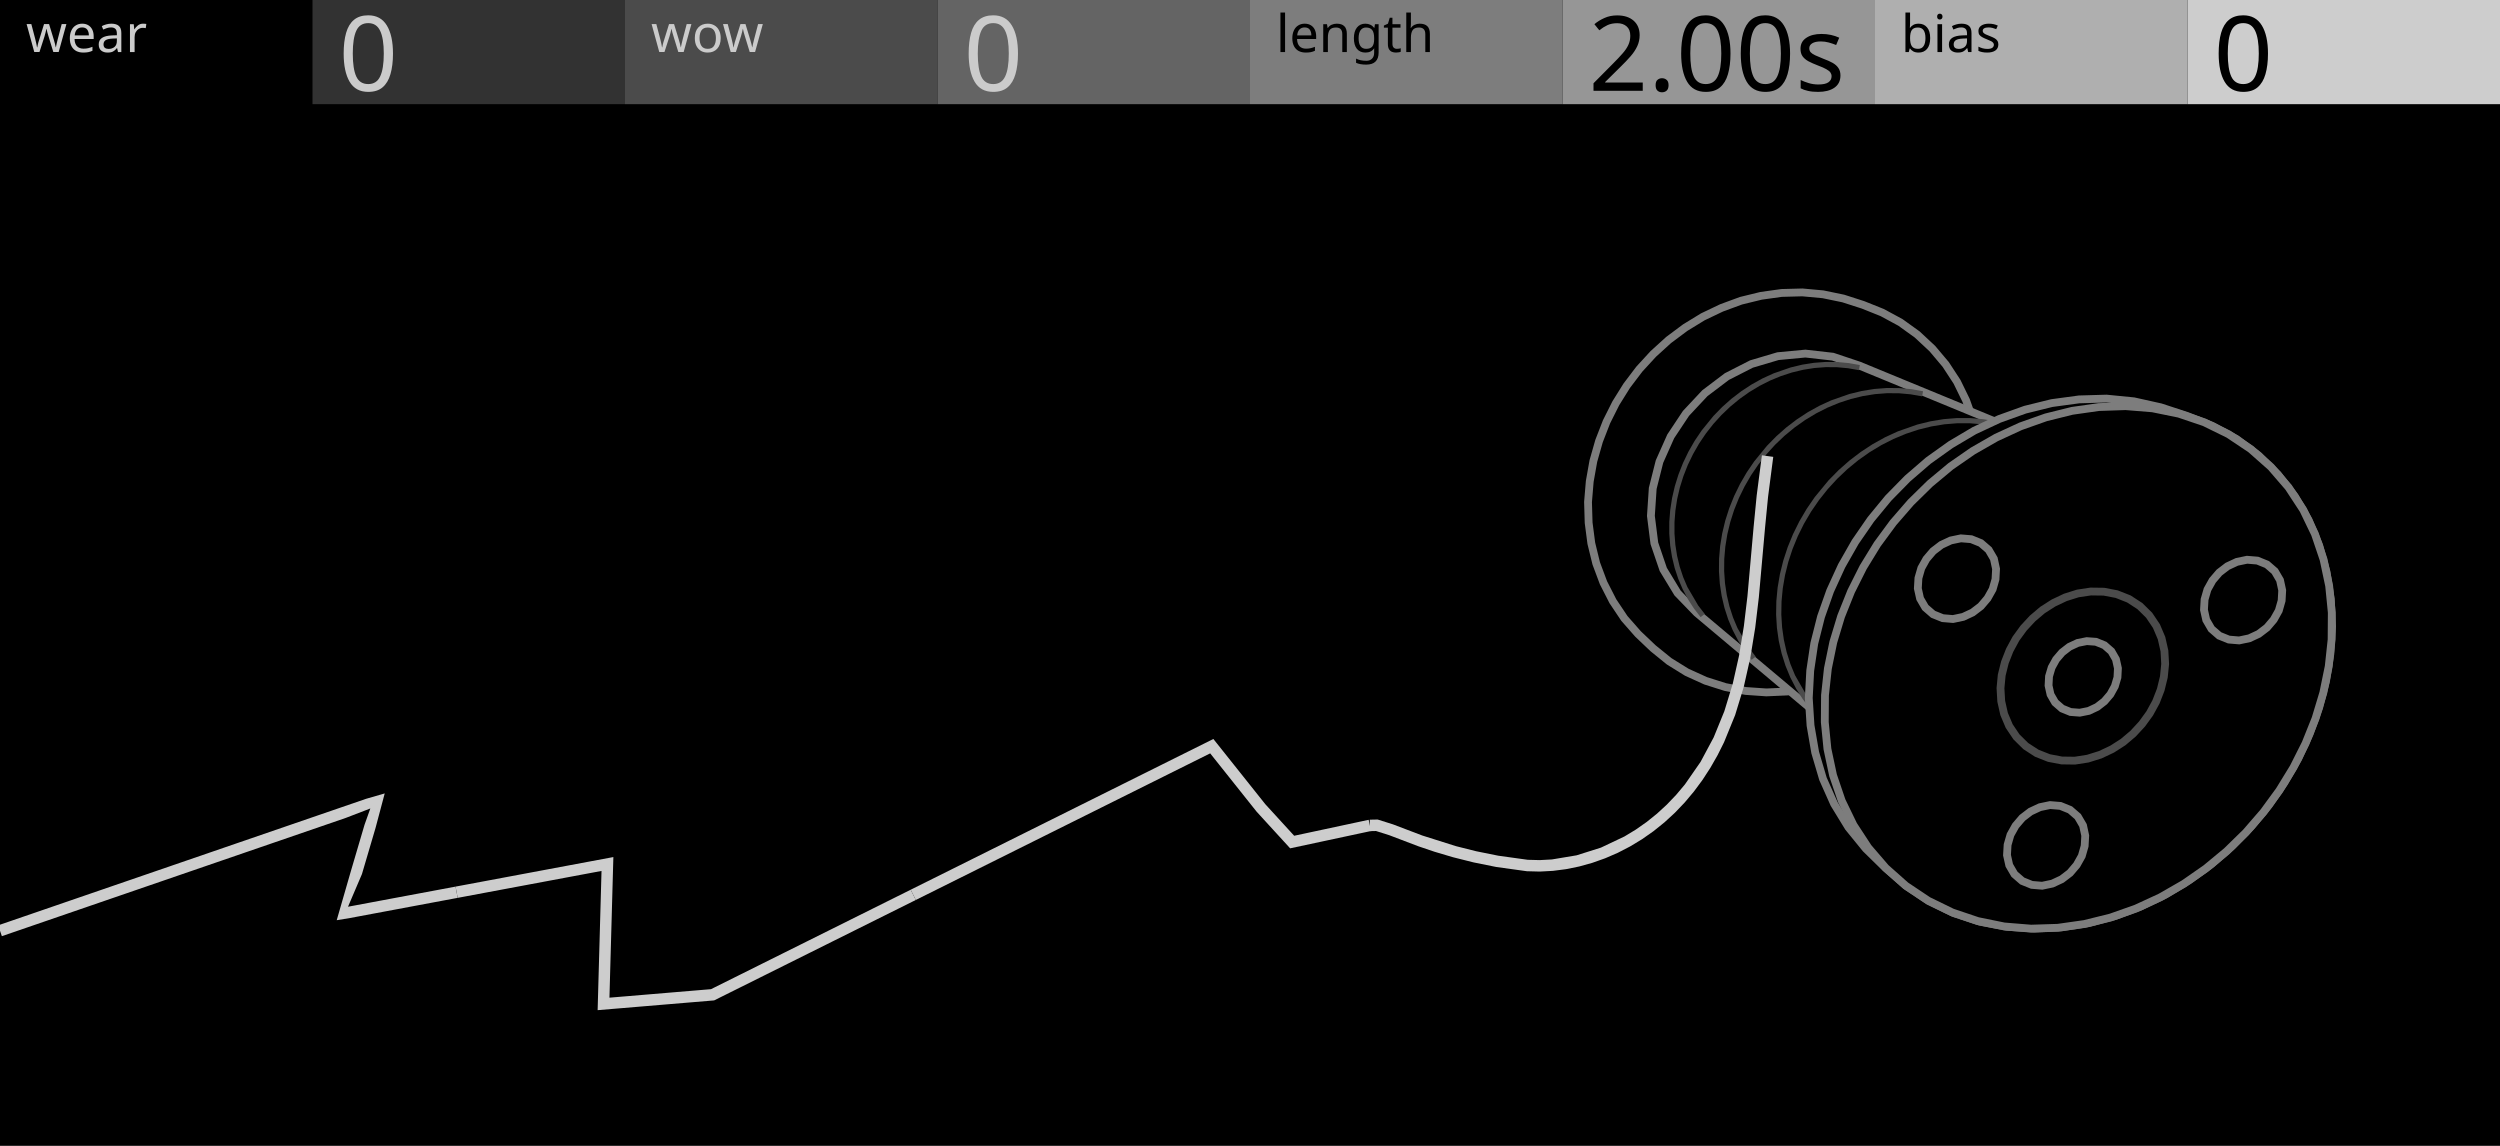
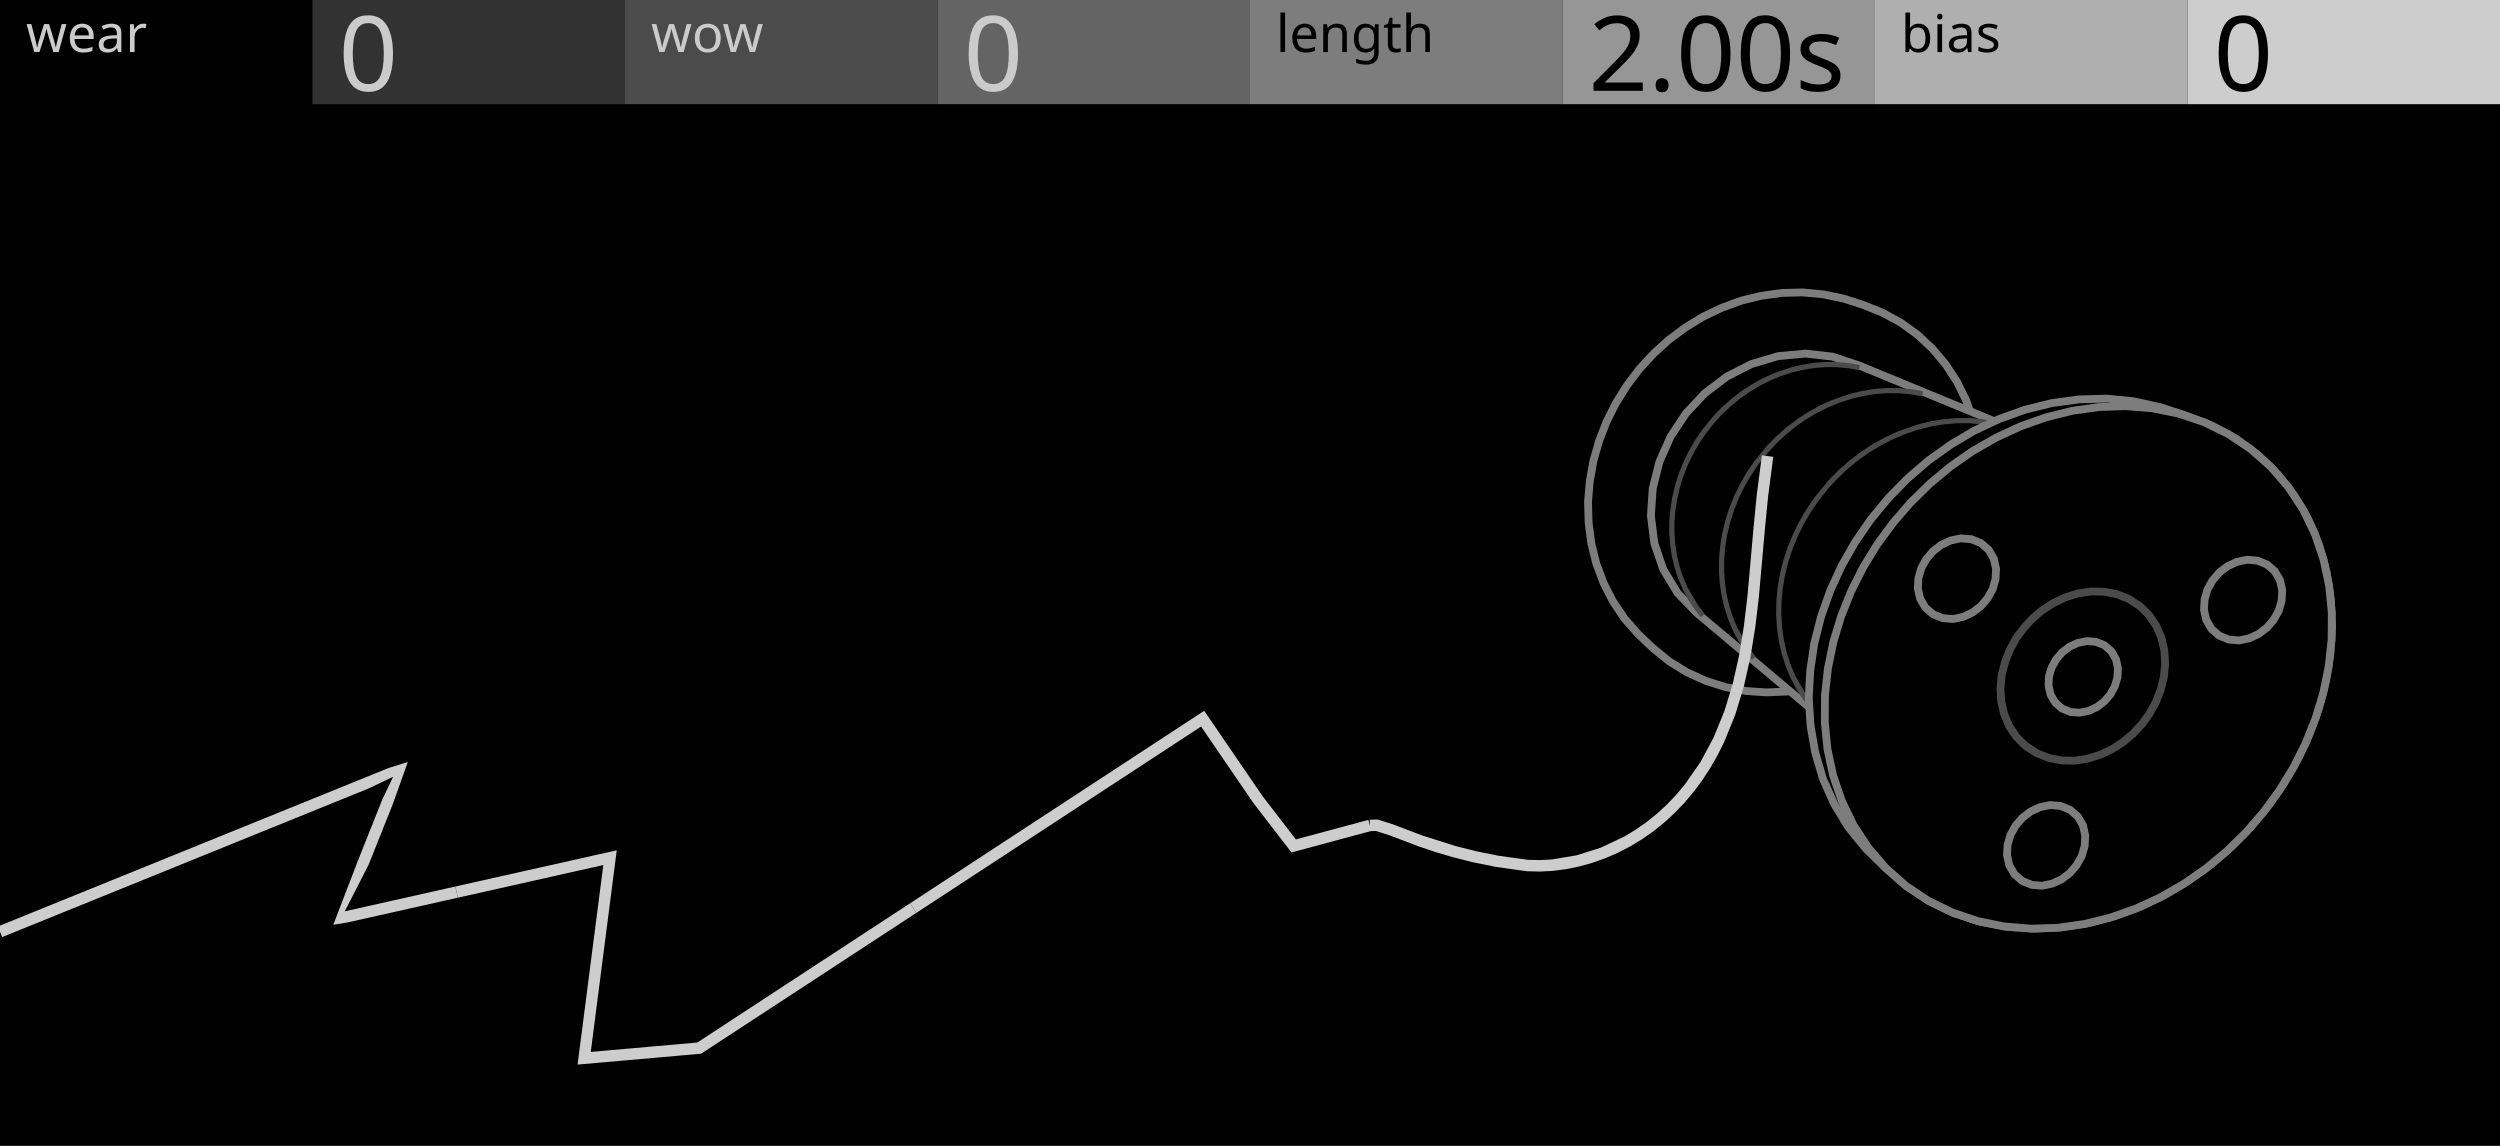
<svg xmlns="http://www.w3.org/2000/svg" width="480" height="220" viewBox="0 0 480 220">
  <g id="preview_canvas">
    <rect x="0" y="0" width="480" height="220" fill="#000000" stroke="none" />
  </g>
  <g id="preview_header">
    <rect x="0" y="0" width="60" height="20" fill="#000000" stroke="none" />
    <rect x="60" y="0" width="60" height="20" fill="#323232" stroke="none" />
    <rect x="120" y="0" width="60" height="20" fill="#4B4B4B" stroke="none" />
    <rect x="180" y="0" width="60" height="20" fill="#646464" stroke="none" />
    <rect x="240" y="0" width="60" height="20" fill="#7D7D7D" stroke="none" />
    <rect x="300" y="0" width="60" height="20" fill="#969696" stroke="none" />
    <rect x="360" y="0" width="60" height="20" fill="#AFAFAF" stroke="none" />
    <rect x="420" y="0" width="60" height="20" fill="#CDCDCD" stroke="none" />
    <text transform="matrix(1 0 0 1 5 10)" fill="#CBCBCB" stroke="none" font-family="UniversNextPro-Light" font-size="10px">wear</text>
    <text transform="matrix(1 0 0 1 65 17.44)" fill="#CBCBCB" stroke="none" font-family="UniversNextPro-Light" font-size="20px">0</text>
    <text transform="matrix(1 0 0 1 125 10)" fill="#CBCBCB" stroke="none" font-family="UniversNextPro-Light" font-size="10px">wow</text>
    <text transform="matrix(1 0 0 1 185 17.44)" fill="#CBCBCB" stroke="none" font-family="UniversNextPro-Light" font-size="20px">0</text>
    <text transform="matrix(1 0 0 1 245 10)" fill="#000000" stroke="none" font-family="UniversNextPro-Light" font-size="10px">length</text>
    <text transform="matrix(1 0 0 1 305 17.44)" fill="#000000" stroke="none" font-family="UniversNextPro-Light" font-size="20px">2.00s</text>
    <text transform="matrix(1 0 0 1 365 10)" fill="#000000" stroke="none" font-family="UniversNextPro-Light" font-size="10px">bias</text>
    <text transform="matrix(1 0 0 1 425 17.44)" fill="#000000" stroke="none" font-family="UniversNextPro-Light" font-size="20px">0</text>
  </g>
  <path id="spool_node_4" transform="matrix(1 0 0 1 342.58 94.54)" d="M -37.679 1.853 L -37.349 -2.11 L -36.653 -6.025 L -35.565 -9.85 L -34.126 -13.557 L -32.344 -17.112 L -30.24 -20.486 L -27.838 -23.656 L -25.149 -26.585 L -22.206 -29.26 L -19.018 -31.637 L -15.626 -33.713 L -12.038 -35.426 L -8.306 -36.8 L -4.443 -37.744 L -0.506 -38.293 L 3.469 -38.399 L 7.428 -38.036 L 11.32 -37.23 L 15.107 -36.011 L 18.798 -34.531 L 22.295 -32.642 L 25.523 -30.32 L 28.43 -27.61 L 30.992 -24.57 L 33.166 -21.241 L 34.909 -17.668 L 36.242 -13.923 L 37.156 -10.053 L 37.62 -6.103 L 37.687 -2.128 L 37.349 1.834 L 36.611 5.742 L 35.525 9.567 L 34.061 13.265 L 32.275 16.818 L 30.174 20.195 L 27.766 23.36 L 25.099 26.31 L 22.152 28.981 L 18.983 31.383 L 15.603 33.479 L 12.031 35.226 L 8.311 36.63 L 4.464 37.637 L 0.532 38.229 L -3.44 38.403 L -7.406 38.126 L -11.311 37.375 L -15.099 36.173 L -18.718 34.528 L -22.098 32.433 L -25.186 29.93 L -28.07 27.19 L -30.694 24.203 L -32.905 20.898 L -34.711 17.357 L -36.104 13.633 L -37.048 9.77 L -37.562 5.828 Z" fill="#000000" stroke="#7D7D7D" stroke-width="1.5" />
  <path id="spool_node_5" transform="matrix(1 0 0 1 373.68 115.18)" d="M -56.707 -16.125 L -56.355 -21.415 L -55.06 -26.555 L -52.903 -31.397 L -49.97 -35.812 L -46.346 -39.682 L -42.118 -42.881 L -37.395 -45.288 L -32.315 -46.796 L -27.041 -47.293 L -21.778 -46.696 L -16.753 -45.013 L -11.844 -42.992 L -6.936 -40.97 L -2.027 -38.948 L 2.881 -36.927 L 7.79 -34.905 L 12.698 -32.884 L 17.606 -30.862 L 22.515 -28.84 L 27.423 -26.819 L 32.332 -24.797 L 37.24 -22.775 L 42.062 -20.566 L 46.436 -17.574 L 50.131 -13.776 L 53.061 -9.36 L 55.12 -4.476 L 56.329 0.685 L 56.708 5.974 L 56.287 11.261 L 55.154 16.442 L 53.366 21.435 L 50.965 26.166 L 48.007 30.569 L 44.553 34.595 L 40.65 38.187 L 36.345 41.286 L 31.677 43.807 L 26.722 45.697 L 21.555 46.892 L 16.268 47.285 L 10.987 46.826 L 5.866 45.462 L 1.083 43.18 L -3.195 40.05 L -7.26 36.636 L -11.325 33.221 L -15.39 29.807 L -19.454 26.392 L -23.519 22.978 L -27.584 19.564 L -31.649 16.149 L -35.713 12.735 L -39.778 9.321 L -43.843 5.906 L -47.907 2.492 L -51.587 -1.319 L -54.333 -5.85 L -56.042 -10.866 Z" fill="#000000" stroke="#7D7D7D" stroke-width="1.5" />
  <path id="spool_node_6" transform="matrix(1 0 0 1 376.63 116.98)" d="M -15.26 29.402 L -16.737 27.456 L -19.152 23.184 L -20.088 20.864 L -20.832 18.439 L -21.378 15.924 L -21.721 13.333 L -21.857 10.683 L -21.783 7.99 L -21.499 5.271 L -21.005 2.545 L -20.302 -0.172 L -19.395 -2.86 L -18.287 -5.501 L -16.986 -8.079 L -15.499 -10.574 L -13.835 -12.971 L -12.003 -15.255 L -10.023 -17.401 L -7.899 -19.403 L -5.649 -21.246 L -3.288 -22.916 L -0.832 -24.401 L 1.702 -25.693 L 4.292 -26.78 L 6.934 -27.661 L 9.596 -28.325 L 12.265 -28.771 L 14.924 -28.997 L 17.553 -29.001 L 20.136 -28.785 L 22.678 -28.349 L 22.848 -29.334 L 20.263 -29.778 L 17.594 -30.001 L 14.881 -29.996 L 12.141 -29.764 L 9.392 -29.305 L 6.654 -28.622 L 2.605 -27.185 L -0.028 -25.963 L -2.589 -24.538 L -5.059 -22.92 L -7.423 -21.119 L -9.664 -19.149 L -11.768 -17.022 L -14.637 -13.569 L -16.34 -11.116 L -17.863 -8.561 L -19.196 -5.921 L -20.331 -3.213 L -21.261 -0.457 L -21.982 2.33 L -22.49 5.13 L -22.782 7.924 L -22.857 10.695 L -22.717 13.424 L -22.364 16.096 L -21.8 18.693 L -21.031 21.199 L -20.063 23.599 L -18.904 25.879 L -17.56 28.025 L -16.057 30.007 Z" fill="#4B4B4B" stroke="none" />
  <path id="spool_node_7" transform="matrix(1 0 0 1 362.11 108.17)" d="M -13.775 27.304 L -15.17 25.479 L -17.461 21.481 L -18.355 19.313 L -19.07 17.049 L -19.602 14.702 L -19.946 12.287 L -20.097 9.819 L -20.055 7.312 L -19.816 4.784 L -19.383 2.251 L -18.756 -0.272 L -17.938 -2.767 L -16.934 -5.217 L -15.75 -7.606 L -14.393 -9.917 L -12.871 -12.136 L -11.191 -14.25 L -9.373 -16.234 L -7.421 -18.084 L -5.349 -19.786 L -3.172 -21.327 L -0.906 -22.696 L 1.436 -23.885 L 3.831 -24.885 L 6.278 -25.693 L 8.747 -26.301 L 11.224 -26.705 L 13.695 -26.906 L 16.141 -26.901 L 18.548 -26.693 L 20.921 -26.279 L 21.093 -27.264 L 18.677 -27.685 L 16.185 -27.901 L 13.655 -27.906 L 11.103 -27.699 L 8.546 -27.281 L 6.002 -26.655 L 2.244 -25.333 L -0.196 -24.206 L -2.567 -22.889 L -4.851 -21.393 L -7.034 -19.727 L -9.101 -17.903 L -11.039 -15.932 L -13.676 -12.731 L -15.238 -10.454 L -16.631 -8.082 L -17.846 -5.629 L -18.877 -3.112 L -19.717 -0.549 L -20.362 2.045 L -20.808 4.653 L -21.054 7.257 L -21.098 9.841 L -20.942 12.388 L -20.587 14.883 L -20.036 17.31 L -19.295 19.654 L -18.369 21.901 L -17.265 24.038 L -15.991 26.051 L -14.569 27.911 Z" fill="#4B4B4B" stroke="none" />
  <path id="spool_node_8" transform="matrix(1 0 0 1 349.63 100.59)" d="M -12.533 25.479 L -13.854 23.761 L -16.031 20.005 L -16.885 17.971 L -17.572 15.848 L -18.089 13.65 L -18.429 11.389 L -18.591 9.08 L -18.571 6.737 L -18.369 4.375 L -17.985 2.009 L -17.42 -0.345 L -16.677 -2.672 L -15.76 -4.956 L -14.674 -7.182 L -13.426 -9.335 L -12.024 -11.4 L -10.474 -13.366 L -8.794 -15.211 L -6.987 -16.931 L -5.067 -18.511 L -3.049 -19.941 L -0.945 -21.211 L 1.231 -22.313 L 3.459 -23.237 L 5.737 -23.984 L 8.038 -24.543 L 10.349 -24.914 L 12.655 -25.094 L 14.943 -25.083 L 17.195 -24.882 L 19.42 -24.489 L 19.594 -25.474 L 17.327 -25.874 L 14.99 -26.082 L 12.619 -26.094 L 10.231 -25.908 L 7.84 -25.524 L 5.463 -24.946 L 1.958 -23.722 L -0.317 -22.676 L -2.523 -21.453 L -4.648 -20.061 L -6.676 -18.511 L -8.594 -16.812 L -10.391 -14.976 L -12.831 -11.991 L -14.273 -9.867 L -15.557 -7.653 L -16.674 -5.362 L -17.618 -3.011 L -18.384 -0.615 L -18.966 1.812 L -19.362 4.252 L -19.571 6.69 L -19.591 9.111 L -19.424 11.499 L -19.071 13.839 L -18.536 16.117 L -17.823 18.319 L -16.937 20.431 L -15.885 22.441 L -14.674 24.336 L -13.326 26.089 Z" fill="#4B4B4B" stroke="none" />
  <path id="spool_node_9" transform="matrix(1 0 0 1 338.79 93.99)" d="M -11.482 23.886 L -12.737 22.264 L -14.808 18.724 L -15.624 16.808 L -16.284 14.811 L -16.785 12.744 L -17.12 10.619 L -17.288 8.45 L -17.286 6.251 L -17.113 4.034 L -16.769 1.816 L -16.256 -0.39 L -15.575 -2.57 L -14.732 -4.709 L -13.729 -6.792 L -12.575 -8.806 L -11.275 -10.737 L -9.836 -12.575 L -8.275 -14.298 L -6.594 -15.904 L -4.807 -17.379 L -2.925 -18.713 L -0.962 -19.897 L 1.069 -20.923 L 3.151 -21.783 L 5.282 -22.477 L 7.436 -22.995 L 9.601 -23.336 L 11.764 -23.499 L 13.91 -23.483 L 16.027 -23.289 L 18.12 -22.916 L 18.296 -23.9 L 16.16 -24.281 L 13.96 -24.483 L 11.73 -24.499 L 9.485 -24.33 L 7.24 -23.976 L 5.01 -23.44 L 1.725 -22.299 L -0.405 -21.323 L -2.47 -20.18 L -4.455 -18.88 L -6.35 -17.43 L -8.14 -15.84 L -9.814 -14.121 L -12.085 -11.325 L -13.425 -9.335 L -14.615 -7.258 L -15.648 -5.11 L -16.519 -2.903 L -17.221 -0.653 L -17.751 1.626 L -18.107 3.919 L -18.286 6.211 L -18.288 8.488 L -18.114 10.736 L -17.766 12.94 L -17.247 15.086 L -16.56 17.162 L -15.712 19.154 L -14.708 21.051 L -13.554 22.842 L -12.274 24.498 Z" fill="#4B4B4B" stroke="none" />
-   <path id="spool_node_0" transform="matrix(1 0 0 1 219.05 157.34)" d="M 43.733 0.063 L 41.821 0.473 L 38.611 1.16 L 35.374 1.853 L 32.109 2.552 L 29.432 3.125 L 26.661 0.096 L 23.891 -2.933 L 22.378 -4.833 L 20.866 -6.732 L 19.353 -8.632 L 17.84 -10.531 L 15.879 -12.994 L 13.918 -15.456 L 12.027 -14.514 L 9.253 -13.133 L 6.426 -11.725 L 3.544 -10.29 L 0.605 -8.826 L -2.392 -7.333 L -5.45 -5.811 L -8.569 -4.257 L -11.753 -2.672 L -15.002 -1.053 L -18.319 0.599 L -21.707 2.286 L -25.166 4.009 L -28.701 5.769 L -32.312 7.567 L -36.003 9.406 L -39.777 11.285 L -41.988 12.386 L -44.198 13.487 L -43.217 15.456 L -41.007 14.355 L -38.796 13.254 L -35.023 11.375 L -31.332 9.537 L -27.72 7.738 L -24.185 5.978 L -20.726 4.255 L -17.338 2.568 L -14.021 0.916 L -10.772 -0.702 L -7.588 -2.288 L -4.469 -3.841 L -1.411 -5.364 L 1.586 -6.857 L 4.525 -8.32 L 7.407 -9.756 L 10.234 -11.164 L 13.306 -12.693 L 16.119 -9.161 L 17.644 -7.247 L 19.168 -5.332 L 20.692 -3.418 L 22.217 -1.504 L 25.438 2.018 L 28.659 5.54 L 32.569 4.703 L 35.834 4.004 L 39.072 3.311 L 42.281 2.624 L 44.194 2.215 Z" fill="#CDCDCD" stroke="none" />
-   <path id="spool_node_1" transform="matrix(1 0 0 1 131.65 179.25)" d="M 43.202 -8.423 L 39.817 -6.738 L 35.779 -4.727 L 31.647 -2.669 L 27.417 -0.562 L 23.086 1.595 L 18.65 3.804 L 14.105 6.067 L 9.448 8.387 L 4.862 10.67 L 0.742 11.015 L -3.604 11.379 L -7.967 11.745 L -12.347 12.112 L -14.637 12.303 L -14.6 10.968 L -14.517 8 L -14.434 5.033 L -14.351 2.066 L -14.268 -0.901 L -14.195 -3.521 L -14.122 -6.141 L -13.976 -11.381 L -13.883 -14.694 L -18.421 -13.845 L -22.449 -13.091 L -26.515 -12.33 L -30.617 -11.562 L -34.757 -10.787 L -38.935 -10.005 L -43.152 -9.216 L -44.181 -9.023 L -43.777 -6.861 L -42.747 -7.053 L -38.53 -7.843 L -34.353 -8.625 L -30.213 -9.399 L -26.11 -10.167 L -22.045 -10.928 L -18.016 -11.682 L -16.159 -12.03 L -16.175 -11.442 L -16.321 -6.202 L -16.468 -0.963 L -16.55 2.004 L -16.633 4.972 L -16.716 7.939 L -16.799 10.906 L -16.905 14.701 L -12.163 14.304 L -7.784 13.937 L -3.421 13.572 L 0.926 13.208 L 5.466 12.828 L 7.947 11.592 L 10.429 10.356 L 15.086 8.037 L 19.631 5.773 L 24.067 3.564 L 28.398 1.407 L 32.628 -0.699 L 36.76 -2.757 L 40.798 -4.768 L 44.183 -6.454 Z" fill="#CDCDCD" stroke="none" />
-   <path id="spool_node_2" transform="matrix(1 0 0 1 43.76 166.04)" d="M 43.709 4.187 L 40.483 4.791 L 36.187 5.595 L 31.852 6.406 L 27.476 7.225 L 23.058 8.052 L 24.395 4.919 L 25.733 1.785 L 27.037 -2.642 L 28.342 -7.07 L 29.224 -10.388 L 30.107 -13.705 L 26.541 -12.672 L 21.91 -11.08 L 17.183 -9.454 L 12.357 -7.795 L 7.429 -6.1 L 2.395 -4.369 L -2.748 -2.601 L -8.003 -0.794 L -10.689 0.13 L -13.374 1.053 L -16.12 1.998 L -18.866 2.942 L -21.674 3.907 L -24.482 4.873 L -27.354 5.861 L -30.226 6.848 L -33.165 7.859 L -36.103 8.869 L -39.111 9.903 L -42.118 10.937 L -44.118 11.625 L -43.402 13.705 L -41.403 13.018 L -38.395 11.984 L -35.388 10.95 L -32.449 9.939 L -29.511 8.929 L -26.639 7.941 L -23.766 6.953 L -20.958 5.988 L -18.15 5.022 L -15.405 4.078 L -12.659 3.134 L -7.288 1.287 L -2.032 -0.52 L 3.11 -2.289 L 8.144 -4.02 L 13.072 -5.714 L 17.898 -7.374 L 22.625 -8.999 L 27.342 -10.814 L 26.232 -7.692 L 24.927 -3.264 L 23.623 1.163 L 22.255 5.902 L 20.888 10.64 L 23.463 10.215 L 27.88 9.388 L 32.257 8.569 L 36.592 7.757 L 40.887 6.953 L 44.113 6.349 Z" fill="#CDCDCD" stroke="none" />
+   <path id="spool_node_0" transform="matrix(1 0 0 1 219.02 155.87)" d="M 43.707 1.547 L 41.84 2.05 L 38.7 2.895 L 35.528 3.75 L 32.321 4.613 L 29.789 5.295 L 26.579 1.126 L 23.369 -3.042 L 21.654 -5.551 L 19.939 -8.06 L 18.223 -10.568 L 16.508 -13.077 L 14.348 -16.237 L 12.187 -19.397 L 10.275 -18.145 L 7.706 -16.464 L 5.074 -14.742 L 2.377 -12.977 L -0.388 -11.167 L -3.223 -9.312 L -6.13 -7.41 L -9.113 -5.458 L -12.175 -3.454 L -15.318 -1.397 L -18.547 0.716 L -21.864 2.887 L -25.273 5.118 L -28.779 7.412 L -32.385 9.772 L -36.095 12.2 L -39.915 14.7 L -44.28 17.556 L -43.075 19.397 L -38.71 16.541 L -34.89 14.041 L -31.18 11.613 L -27.574 9.253 L -24.068 6.959 L -20.659 4.728 L -17.342 2.557 L -14.113 0.444 L -10.97 -1.613 L -7.908 -3.617 L -4.925 -5.569 L -2.018 -7.472 L 0.817 -9.327 L 3.581 -11.136 L 6.278 -12.901 L 8.91 -14.623 L 11.588 -16.376 L 14.692 -11.836 L 16.416 -9.314 L 18.14 -6.792 L 19.864 -4.271 L 21.588 -1.749 L 23.427 0.638 L 25.265 3.026 L 27.104 5.414 L 28.943 7.801 L 32.893 6.738 L 36.1 5.874 L 39.272 5.019 L 42.412 4.174 L 44.279 3.671 Z" fill="#CDCDCD" stroke="none" />
+   <path id="spool_node_1" transform="matrix(1 0 0 1 131.69 183.83)" d="M 43.05 -10.404 L 39.427 -8.033 L 35.249 -5.298 L 30.939 -2.478 L 26.493 0.431 L 21.903 3.435 L 17.162 6.538 L 12.263 9.744 L 7.197 13.059 L 2.188 16.337 L -2.104 16.715 L -6.689 17.12 L -11.293 17.525 L -15.915 17.933 L -18.263 18.139 L -17.938 15.614 L -17.378 11.269 L -16.817 6.923 L -16.257 2.577 L -15.697 -1.768 L -15.226 -5.419 L -14.755 -9.07 L -14.285 -12.72 L -13.814 -16.371 L -13.272 -20.574 L -18.034 -19.505 L -22.111 -18.59 L -26.234 -17.665 L -30.402 -16.73 L -34.617 -15.784 L -38.879 -14.827 L -43.19 -13.86 L -44.26 -13.62 L -43.778 -11.473 L -42.708 -11.713 L -38.397 -12.681 L -34.135 -13.637 L -29.92 -14.583 L -25.752 -15.519 L -21.63 -16.444 L -17.553 -17.359 L -15.856 -17.739 L -15.996 -16.652 L -16.937 -9.351 L -17.879 -2.049 L -18.439 2.296 L -18.999 6.642 L -19.559 10.987 L -20.12 15.333 L -20.795 20.571 L -15.722 20.124 L -11.1 19.717 L -6.496 19.311 L -1.911 18.907 L 2.931 18.48 L 8.402 14.9 L 13.468 11.585 L 18.367 8.379 L 23.108 5.276 L 27.698 2.272 L 32.144 -0.637 L 36.453 -3.457 L 40.632 -6.192 L 44.255 -8.563 Z" fill="#CDCDCD" stroke="none" />
+   <path id="spool_node_2" transform="matrix(1 0 0 1 43.75 163.11)" d="M 43.68 7.1 L 40.39 7.838 L 35.981 8.828 L 31.52 9.829 L 27.008 10.841 L 22.443 11.866 L 24.74 7.379 L 27.037 2.893 L 29.358 -2.929 L 31.68 -8.752 L 33.118 -12.782 L 34.555 -16.813 L 30.863 -15.656 L 26.109 -13.728 L 21.23 -11.749 L 16.221 -9.718 L 11.077 -7.631 L 5.794 -5.488 L 0.364 -3.286 L -5.218 -1.022 L -10.958 1.306 L -13.911 2.504 L -16.864 3.702 L -19.903 4.934 L -22.943 6.167 L -26.072 7.437 L -29.202 8.706 L -32.426 10.014 L -35.65 11.321 L -38.972 12.669 L -42.295 14.016 L -44.163 14.774 L -43.337 16.813 L -41.468 16.055 L -38.146 14.707 L -34.823 13.36 L -31.599 12.052 L -28.375 10.745 L -25.245 9.475 L -22.116 8.206 L -19.076 6.973 L -16.037 5.74 L -10.131 3.345 L -4.391 1.017 L 1.191 -1.247 L 6.621 -3.45 L 11.904 -5.593 L 17.048 -7.679 L 22.056 -9.71 L 26.936 -11.689 L 31.735 -13.976 L 29.637 -9.566 L 27.315 -3.744 L 24.993 2.078 L 23.806 5.17 L 22.618 8.261 L 21.43 11.352 L 20.243 14.443 L 22.925 14.012 L 27.49 12.988 L 32.002 11.975 L 36.462 10.974 L 40.872 9.985 L 44.162 9.247 Z" fill="#CDCDCD" stroke="none" />
  <path id="spool_node_3" transform="matrix(1 0 0 1 301.73 127.38)" d="M 36.555 -39.964 L 35.553 -32.241 L 34.962 -26.193 L 33.781 -12.929 L 33.096 -7.183 L 32.182 -1.567 L 30.954 3.903 L 29.343 9.176 L 27.295 14.198 L 24.776 18.904 L 21.776 23.226 L 20.099 25.222 L 18.31 27.096 L 16.414 28.841 L 14.419 30.447 L 12.334 31.909 L 10.169 33.22 L 5.649 35.364 L 0.966 36.844 L -3.762 37.633 L -6.102 37.76 L -8.4 37.7 L -14.053 36.916 L -18.305 36.057 L -22.184 35.083 L -28.65 33.038 L -34.285 30.895 L -37.221 29.968 L -38.739 29.999 L -38.694 32.199 L -37.538 32.175 L -35.008 32.974 L -29.394 35.109 L -26.31 36.152 L -22.766 37.205 L -18.791 38.204 L -14.449 39.081 L -8.563 39.897 L -6.071 39.961 L -3.56 39.825 L -1.039 39.498 L 1.481 38.985 L 3.983 38.288 L 6.454 37.413 L 8.88 36.362 L 11.245 35.14 L 13.536 33.753 L 15.742 32.207 L 17.85 30.509 L 19.852 28.667 L 21.739 26.691 L 23.504 24.589 L 25.144 22.373 L 26.655 20.05 L 28.036 17.633 L 29.288 15.131 L 31.418 9.911 L 33.082 4.462 L 34.343 -1.153 L 35.276 -6.89 L 35.968 -12.697 L 37.153 -25.992 L 37.741 -32.007 L 38.734 -39.662 Z" fill="#CDCDCD" stroke="none" />
  <path id="spool_node_10" transform="matrix(1 0 0 1 397.52 127.41)" d="M -50.234 6.61 L -49.955 1.341 L -49.177 -3.877 L -47.884 -8.992 L -46.126 -13.966 L -43.927 -18.763 L -41.317 -23.348 L -38.319 -27.69 L -34.966 -31.764 L -31.27 -35.53 L -27.275 -38.976 L -22.98 -42.042 L -18.441 -44.731 L -13.662 -46.967 L -8.697 -48.749 L -3.575 -50.015 L 1.651 -50.725 L 6.925 -50.879 L 12.175 -50.36 L 17.321 -49.214 L 22.337 -47.572 L 27.247 -45.643 L 31.883 -43.129 L 36.115 -39.98 L 39.87 -36.278 L 43.094 -32.107 L 45.744 -27.547 L 47.768 -22.676 L 49.173 -17.592 L 49.993 -12.382 L 50.238 -7.111 L 49.904 -1.846 L 49.075 3.364 L 47.747 8.471 L 45.953 13.432 L 43.753 18.229 L 41.115 22.799 L 38.127 27.148 L 34.772 31.222 L 31.095 35.005 L 27.118 38.474 L 22.847 41.572 L 18.336 44.308 L 13.585 46.604 L 8.643 48.451 L 3.549 49.825 L -1.665 50.636 L -6.934 50.881 L -12.196 50.532 L -17.381 49.557 L -22.39 47.903 L -27.136 45.605 L -31.528 42.688 L -35.511 39.229 L -39.282 35.538 L -42.61 31.449 L -45.362 26.951 L -47.507 22.131 L -49 17.072 L -49.899 11.875 Z" fill="#000000" stroke="#7D7D7D" stroke-width="1.5" />
  <path id="spool_node_11" transform="matrix(1 0 0 1 399.03 128.14)" d="M -3.915 49.995 L -9.08 50.159 L -14.229 49.738 L -19.29 48.708 L -24.185 47.058 L -28.826 44.792 L -33.12 41.921 L -36.98 38.49 L -40.348 34.574 L -43.173 30.251 L -45.423 25.602 L -47.086 20.71 L -48.163 15.657 L -48.67 10.515 L -48.632 5.347 L -48.076 0.21 L -47.035 -4.851 L -45.539 -9.797 L -43.618 -14.593 L -41.3 -19.212 L -38.601 -23.619 L -35.539 -27.782 L -32.152 -31.685 L -28.463 -35.303 L -24.491 -38.61 L -20.244 -41.554 L -15.761 -44.123 L -11.069 -46.288 L -6.199 -48.012 L -1.184 -49.257 L 3.931 -49.985 L 9.095 -50.158 L 14.245 -49.742 L 19.307 -48.712 L 24.2 -47.057 L 28.836 -44.78 L 33.128 -41.908 L 36.995 -38.485 L 40.369 -34.575 L 43.199 -30.254 L 45.443 -25.6 L 47.096 -20.706 L 48.168 -15.652 L 48.674 -10.511 L 48.638 -5.345 L 48.087 -0.207 L 47.05 4.854 L 45.557 9.801 L 43.636 14.598 L 41.313 19.214 L 38.613 23.621 L 35.561 27.791 L 32.179 31.699 L 28.484 35.313 L 24.503 38.609 L 20.26 41.559 L 15.779 44.133 L 11.087 46.299 L 6.216 48.022 L 1.2 49.266 Z" fill="#000000" stroke="#7D7D7D" stroke-width="1.5" />
  <path id="spool_node_12" transform="matrix(1 0 0 1 399.9 129.81)" d="M -1.529 16.236 L -4.042 16.201 L -6.51 15.73 L -8.844 14.805 L -10.95 13.438 L -12.737 11.674 L -14.136 9.59 L -15.113 7.277 L -15.663 4.827 L -15.807 2.319 L -15.571 -0.184 L -14.964 -2.624 L -14.047 -4.964 L -12.851 -7.176 L -11.371 -9.209 L -9.663 -11.053 L -7.746 -12.681 L -5.628 -14.035 L -3.357 -15.11 L -0.96 -15.867 L 1.527 -16.239 L 4.038 -16.206 L 6.505 -15.736 L 8.839 -14.813 L 10.945 -13.447 L 12.732 -11.685 L 14.133 -9.602 L 15.114 -7.29 L 15.67 -4.84 L 15.81 -2.33 L 15.558 0.171 L 14.96 2.612 L 14.049 4.955 L 12.843 7.161 L 11.367 9.197 L 9.662 11.043 L 7.743 12.668 L 5.626 14.025 L 3.354 15.098 L 0.955 15.849 Z" fill="#000000" stroke="#4B4B4B" stroke-width="1.5" />
  <path id="spool_node_13" transform="matrix(1 0 0 1 399.98 129.97)" d="M -0.674 6.868 L -2.436 6.732 L -4.071 6.067 L -5.397 4.907 L -6.277 3.379 L -6.658 1.656 L -6.567 -0.109 L -6.064 -1.803 L -5.211 -3.352 L -4.061 -4.696 L -2.66 -5.778 L -1.057 -6.529 L 0.678 -6.875 L 2.441 -6.746 L 4.076 -6.079 L 5.402 -4.918 L 6.28 -3.389 L 6.66 -1.666 L 6.57 0.098 L 6.068 1.793 L 5.215 3.342 L 4.065 4.686 L 2.664 5.767 L 1.061 6.52 Z" fill="#000000" stroke="#7D7D7D" stroke-width="1.5" />
  <path id="spool_node_14" transform="matrix(1 0 0 1 430.7 115.26)" d="M -0.782 7.703 L -2.767 7.537 L -4.606 6.791 L -6.103 5.491 L -7.102 3.774 L -7.535 1.83 L -7.421 -0.157 L -6.868 -2.071 L -5.896 -3.812 L -4.603 -5.328 L -3.019 -6.539 L -1.215 -7.381 L 0.736 -7.788 L 2.72 -7.624 L 4.559 -6.88 L 6.059 -5.582 L 7.063 -3.865 L 7.484 -1.919 L 7.375 0.068 L 6.826 1.984 L 5.849 3.723 L 4.558 5.24 L 2.973 6.45 L 1.168 7.291 Z" fill="#000000" stroke="#7D7D7D" stroke-width="1.5" />
  <path id="spool_node_15" transform="matrix(1 0 0 1 375.76 111.15)" d="M -0.782 7.703 L -2.767 7.537 L -4.606 6.791 L -6.103 5.491 L -7.102 3.774 L -7.535 1.83 L -7.421 -0.157 L -6.868 -2.071 L -5.896 -3.812 L -4.603 -5.328 L -3.019 -6.539 L -1.215 -7.381 L 0.736 -7.788 L 2.72 -7.624 L 4.559 -6.88 L 6.059 -5.582 L 7.063 -3.865 L 7.484 -1.919 L 7.375 0.068 L 6.826 1.984 L 5.849 3.723 L 4.558 5.24 L 2.973 6.45 L 1.168 7.291 Z" fill="#000000" stroke="#7D7D7D" stroke-width="1.5" />
  <path id="spool_node_16" transform="matrix(1 0 0 1 392.88 162.36)" d="M -0.782 7.703 L -2.767 7.537 L -4.606 6.791 L -6.103 5.491 L -7.102 3.774 L -7.535 1.83 L -7.421 -0.157 L -6.868 -2.071 L -5.896 -3.812 L -4.603 -5.328 L -3.019 -6.539 L -1.215 -7.381 L 0.736 -7.788 L 2.72 -7.624 L 4.559 -6.88 L 6.059 -5.582 L 7.063 -3.865 L 7.484 -1.919 L 7.375 0.068 L 6.826 1.984 L 5.849 3.723 L 4.558 5.24 L 2.973 6.45 L 1.168 7.291 Z" fill="#000000" stroke="#7D7D7D" stroke-width="1.5" />
</svg>
